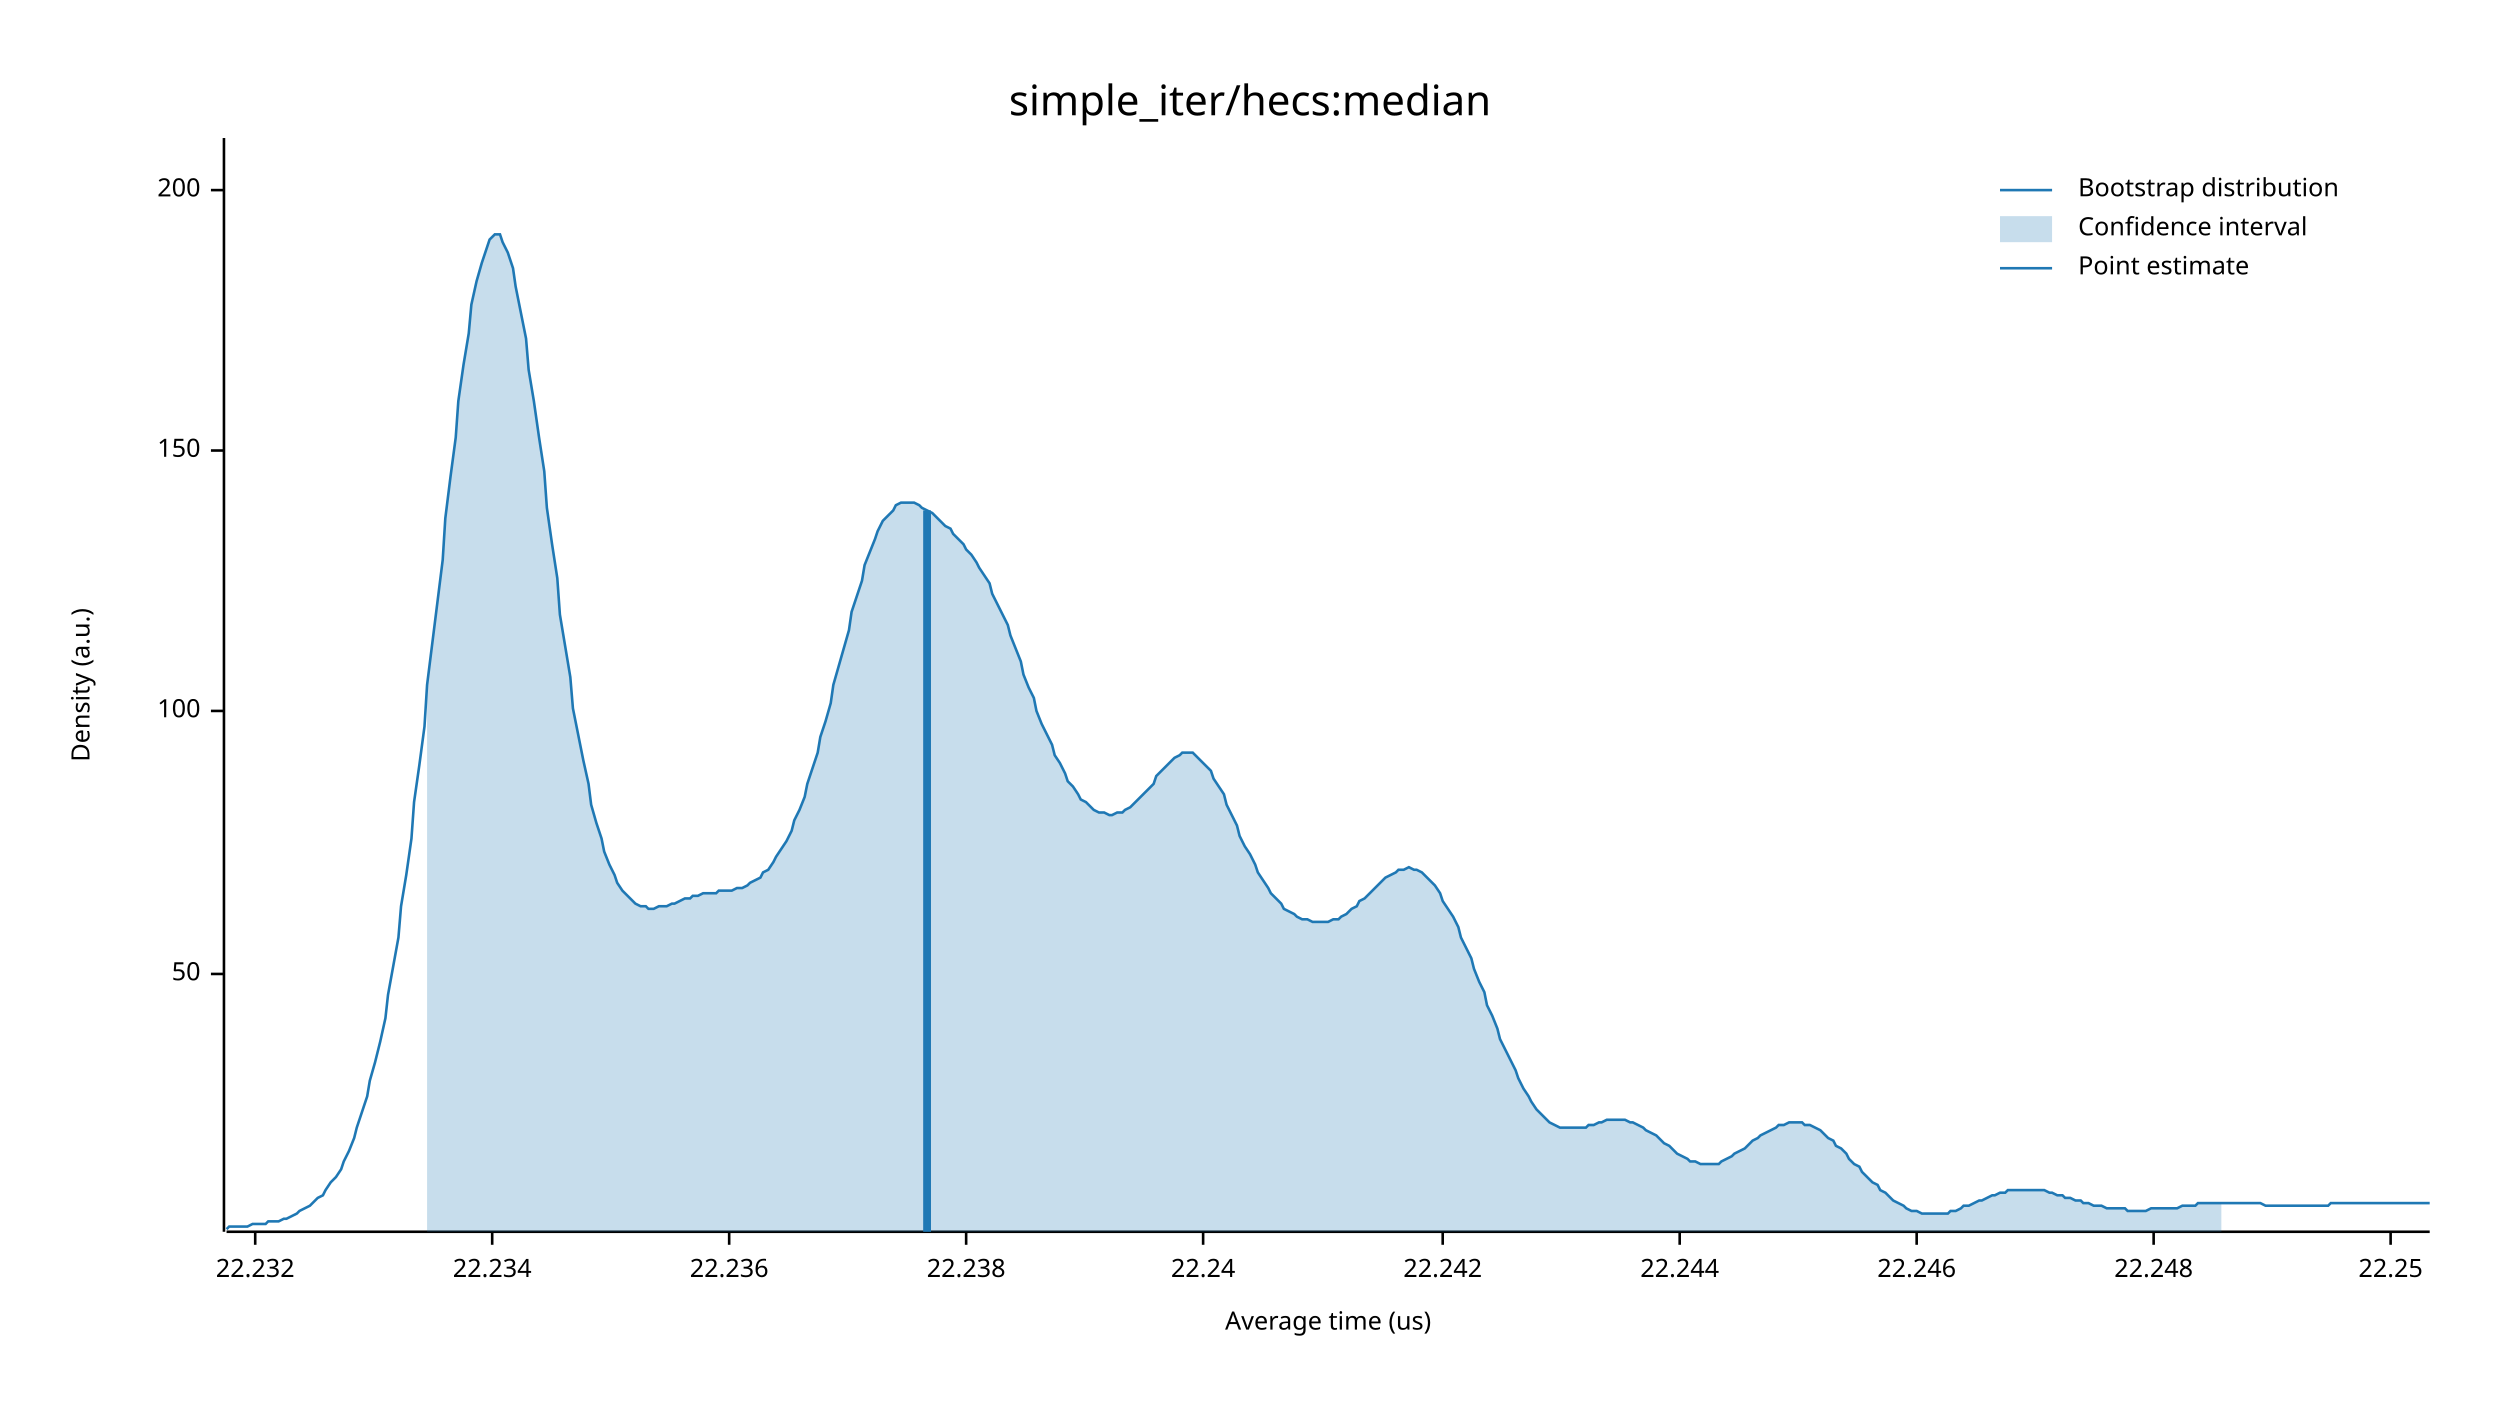
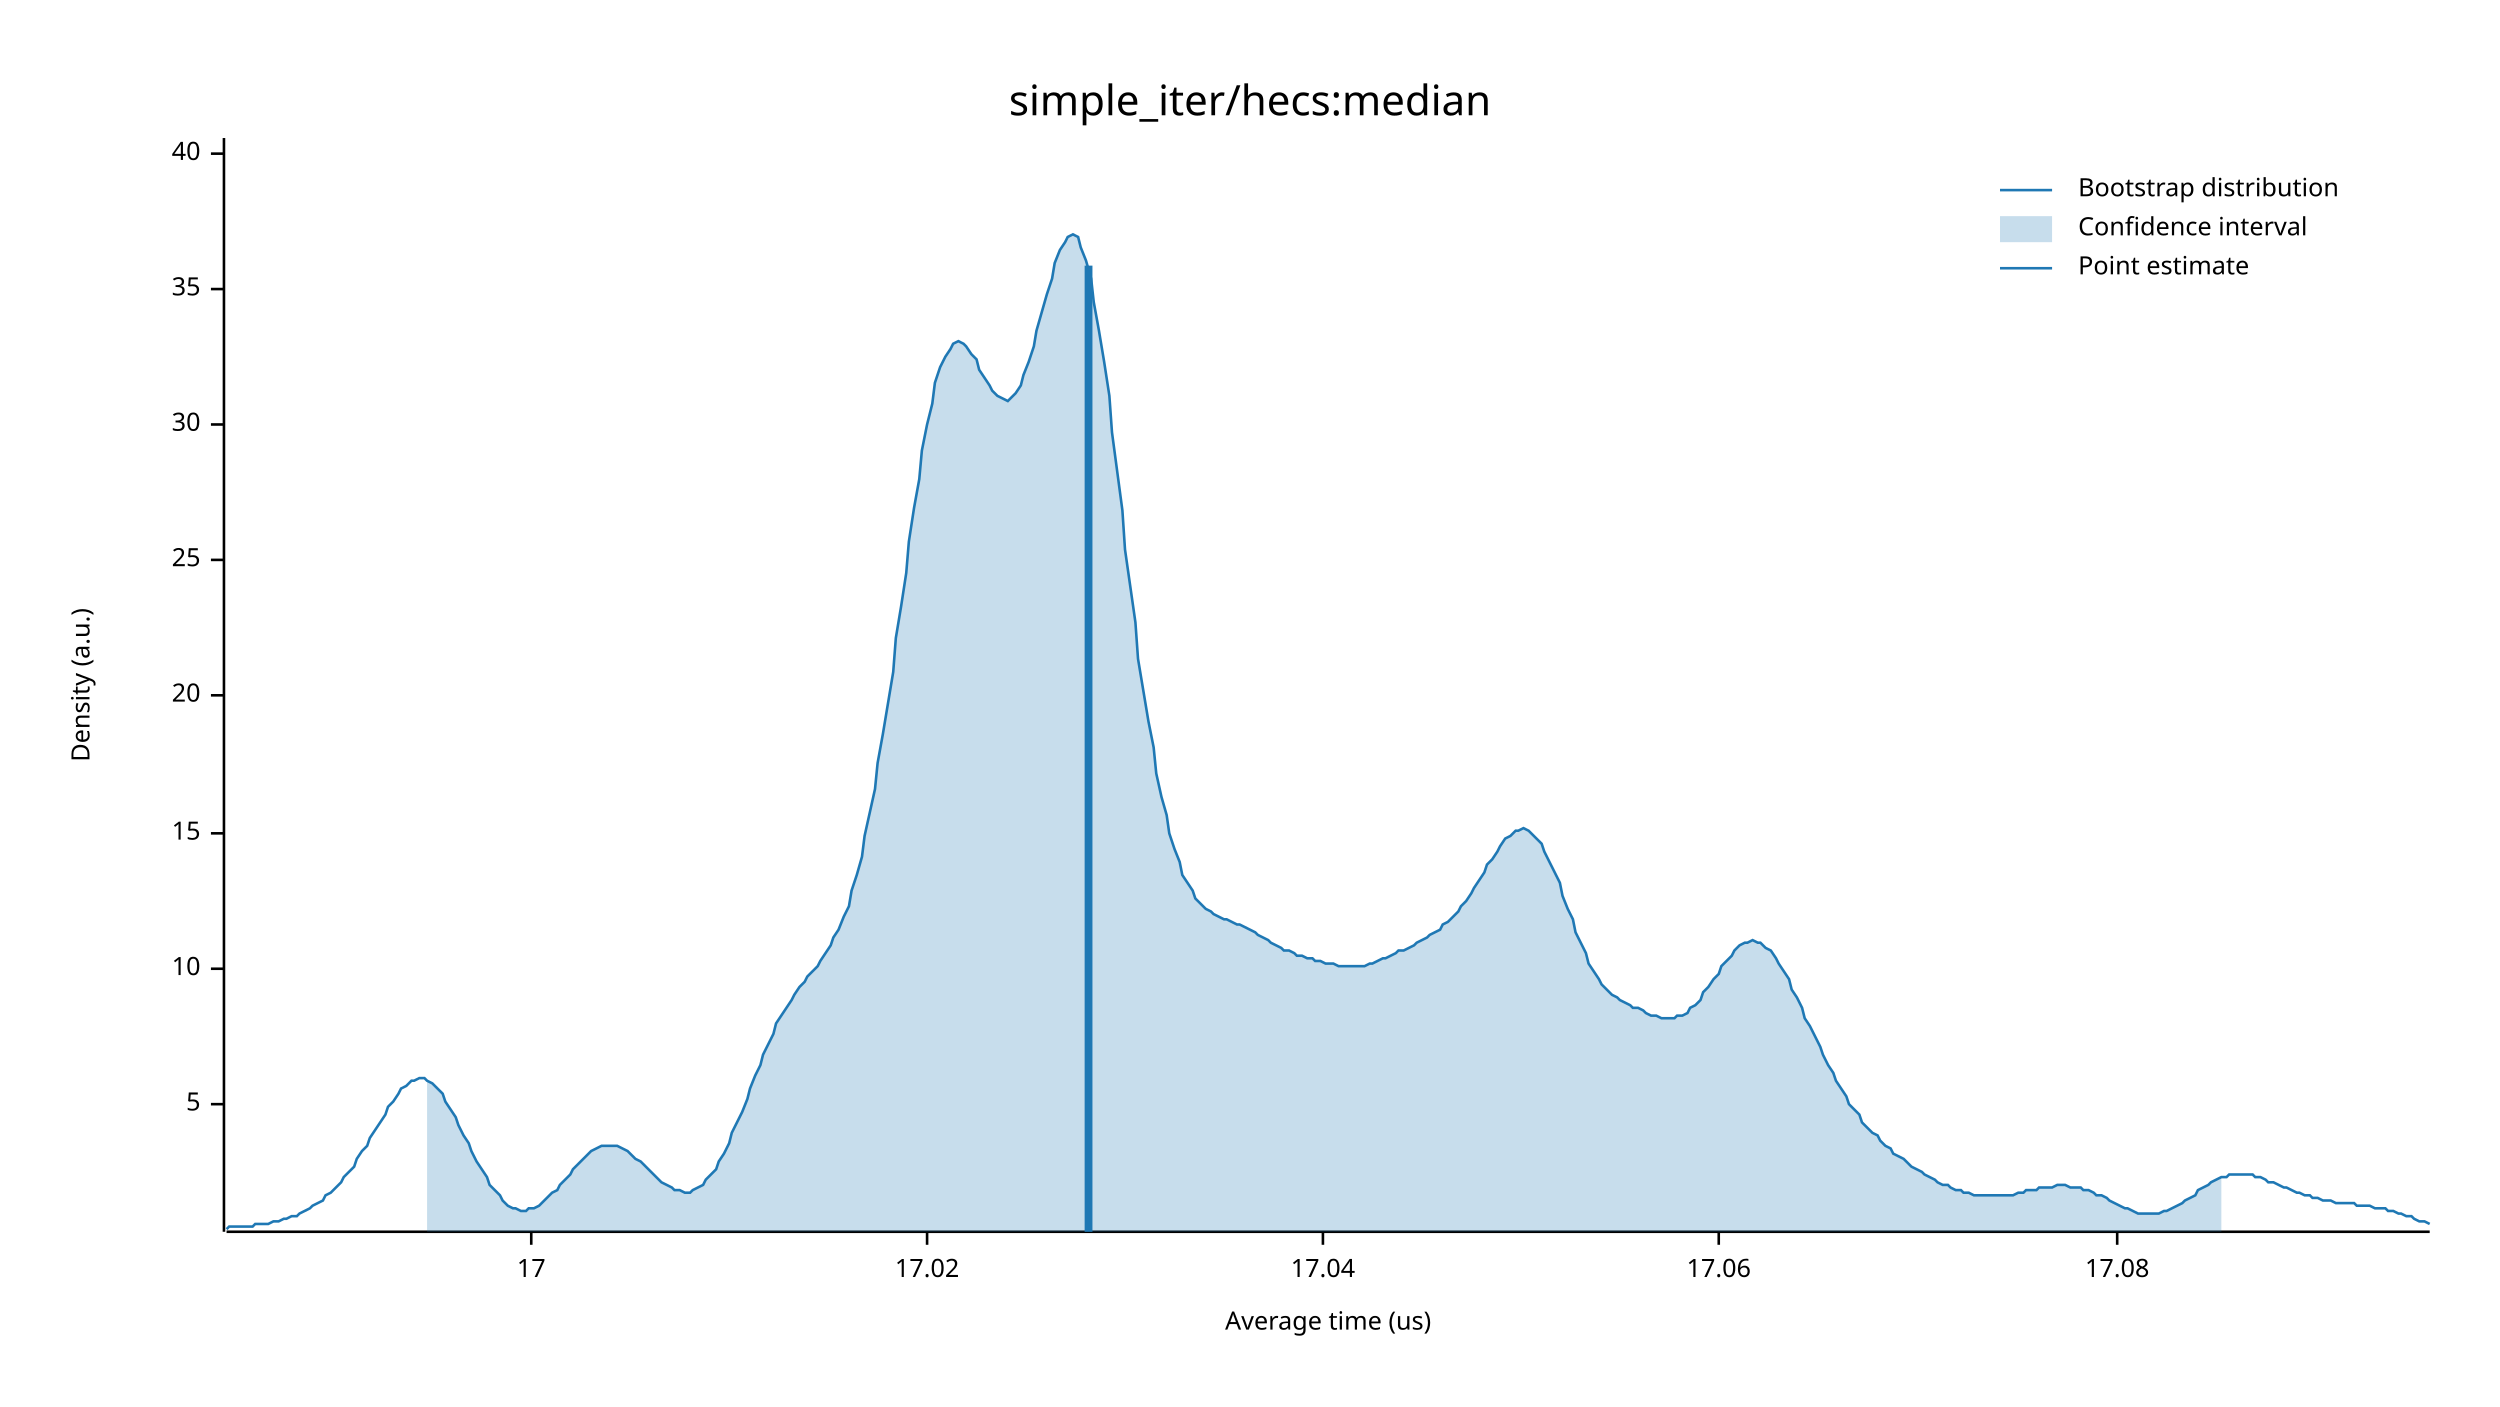
<svg xmlns="http://www.w3.org/2000/svg" width="960" height="540" viewBox="0 0 960 540">
  <text x="480" y="32" dy="0.76em" text-anchor="middle" font-family="sans-serif" font-size="16.129" opacity="1" fill="#000000">
simple_iter/hecs:median
</text>
  <text x="27" y="263" dy="0.76em" text-anchor="middle" font-family="sans-serif" font-size="9.677" opacity="1" fill="#000000" transform="rotate(270, 27, 263)">
Density (a.u.)
</text>
  <text x="510" y="513" dy="-0.5ex" text-anchor="middle" font-family="sans-serif" font-size="9.677" opacity="1" fill="#000000">
Average time (us)
</text>
  <polyline fill="none" opacity="1" stroke="#000000" stroke-width="1" points="86,53 86,473 " />
-   <text x="77" y="374" dy="0.5ex" text-anchor="end" font-family="sans-serif" font-size="9.677" opacity="1" fill="#000000">
- 50
+   <text x="77" y="424" dy="0.5ex" text-anchor="end" font-family="sans-serif" font-size="9.677" opacity="1" fill="#000000">
+ 5
</text>
-   <polyline fill="none" opacity="1" stroke="#000000" stroke-width="1" points="81,374 86,374 " />
-   <text x="77" y="273" dy="0.5ex" text-anchor="end" font-family="sans-serif" font-size="9.677" opacity="1" fill="#000000">
- 100
+   <polyline fill="none" opacity="1" stroke="#000000" stroke-width="1" points="81,424 86,424 " />
+   <text x="77" y="372" dy="0.5ex" text-anchor="end" font-family="sans-serif" font-size="9.677" opacity="1" fill="#000000">
+ 10
</text>
-   <polyline fill="none" opacity="1" stroke="#000000" stroke-width="1" points="81,273 86,273 " />
-   <text x="77" y="173" dy="0.5ex" text-anchor="end" font-family="sans-serif" font-size="9.677" opacity="1" fill="#000000">
- 150
+   <polyline fill="none" opacity="1" stroke="#000000" stroke-width="1" points="81,372 86,372 " />
+   <text x="77" y="320" dy="0.5ex" text-anchor="end" font-family="sans-serif" font-size="9.677" opacity="1" fill="#000000">
+ 15
</text>
-   <polyline fill="none" opacity="1" stroke="#000000" stroke-width="1" points="81,173 86,173 " />
-   <text x="77" y="73" dy="0.5ex" text-anchor="end" font-family="sans-serif" font-size="9.677" opacity="1" fill="#000000">
- 200
+   <polyline fill="none" opacity="1" stroke="#000000" stroke-width="1" points="81,320 86,320 " />
+   <text x="77" y="267" dy="0.5ex" text-anchor="end" font-family="sans-serif" font-size="9.677" opacity="1" fill="#000000">
+ 20
</text>
-   <polyline fill="none" opacity="1" stroke="#000000" stroke-width="1" points="81,73 86,73 " />
+   <polyline fill="none" opacity="1" stroke="#000000" stroke-width="1" points="81,267 86,267 " />
+   <text x="77" y="215" dy="0.5ex" text-anchor="end" font-family="sans-serif" font-size="9.677" opacity="1" fill="#000000">
+ 25
+ </text>
+   <polyline fill="none" opacity="1" stroke="#000000" stroke-width="1" points="81,215 86,215 " />
+   <text x="77" y="163" dy="0.5ex" text-anchor="end" font-family="sans-serif" font-size="9.677" opacity="1" fill="#000000">
+ 30
+ </text>
+   <polyline fill="none" opacity="1" stroke="#000000" stroke-width="1" points="81,163 86,163 " />
+   <text x="77" y="111" dy="0.5ex" text-anchor="end" font-family="sans-serif" font-size="9.677" opacity="1" fill="#000000">
+ 35
+ </text>
+   <polyline fill="none" opacity="1" stroke="#000000" stroke-width="1" points="81,111 86,111 " />
+   <text x="77" y="59" dy="0.5ex" text-anchor="end" font-family="sans-serif" font-size="9.677" opacity="1" fill="#000000">
+ 40
+ </text>
+   <polyline fill="none" opacity="1" stroke="#000000" stroke-width="1" points="81,59 86,59 " />
  <polyline fill="none" opacity="1" stroke="#000000" stroke-width="1" points="87,473 933,473 " />
-   <text x="98" y="483" dy="0.76em" text-anchor="middle" font-family="sans-serif" font-size="9.677" opacity="1" fill="#000000">
- 22.232
+   <text x="204" y="483" dy="0.76em" text-anchor="middle" font-family="sans-serif" font-size="9.677" opacity="1" fill="#000000">
+ 17
</text>
-   <polyline fill="none" opacity="1" stroke="#000000" stroke-width="1" points="98,473 98,478 " />
-   <text x="189" y="483" dy="0.76em" text-anchor="middle" font-family="sans-serif" font-size="9.677" opacity="1" fill="#000000">
- 22.234
+   <polyline fill="none" opacity="1" stroke="#000000" stroke-width="1" points="204,473 204,478 " />
+   <text x="356" y="483" dy="0.76em" text-anchor="middle" font-family="sans-serif" font-size="9.677" opacity="1" fill="#000000">
+ 17.02
</text>
-   <polyline fill="none" opacity="1" stroke="#000000" stroke-width="1" points="189,473 189,478 " />
-   <text x="280" y="483" dy="0.76em" text-anchor="middle" font-family="sans-serif" font-size="9.677" opacity="1" fill="#000000">
- 22.236
+   <polyline fill="none" opacity="1" stroke="#000000" stroke-width="1" points="356,473 356,478 " />
+   <text x="508" y="483" dy="0.76em" text-anchor="middle" font-family="sans-serif" font-size="9.677" opacity="1" fill="#000000">
+ 17.04
</text>
-   <polyline fill="none" opacity="1" stroke="#000000" stroke-width="1" points="280,473 280,478 " />
-   <text x="371" y="483" dy="0.76em" text-anchor="middle" font-family="sans-serif" font-size="9.677" opacity="1" fill="#000000">
- 22.238
+   <polyline fill="none" opacity="1" stroke="#000000" stroke-width="1" points="508,473 508,478 " />
+   <text x="660" y="483" dy="0.76em" text-anchor="middle" font-family="sans-serif" font-size="9.677" opacity="1" fill="#000000">
+ 17.06
</text>
-   <polyline fill="none" opacity="1" stroke="#000000" stroke-width="1" points="371,473 371,478 " />
-   <text x="462" y="483" dy="0.76em" text-anchor="middle" font-family="sans-serif" font-size="9.677" opacity="1" fill="#000000">
- 22.24
+   <polyline fill="none" opacity="1" stroke="#000000" stroke-width="1" points="660,473 660,478 " />
+   <text x="813" y="483" dy="0.76em" text-anchor="middle" font-family="sans-serif" font-size="9.677" opacity="1" fill="#000000">
+ 17.08
</text>
-   <polyline fill="none" opacity="1" stroke="#000000" stroke-width="1" points="462,473 462,478 " />
-   <text x="554" y="483" dy="0.76em" text-anchor="middle" font-family="sans-serif" font-size="9.677" opacity="1" fill="#000000">
- 22.242
- </text>
-   <polyline fill="none" opacity="1" stroke="#000000" stroke-width="1" points="554,473 554,478 " />
-   <text x="645" y="483" dy="0.76em" text-anchor="middle" font-family="sans-serif" font-size="9.677" opacity="1" fill="#000000">
- 22.244
- </text>
-   <polyline fill="none" opacity="1" stroke="#000000" stroke-width="1" points="645,473 645,478 " />
-   <text x="736" y="483" dy="0.76em" text-anchor="middle" font-family="sans-serif" font-size="9.677" opacity="1" fill="#000000">
- 22.246
- </text>
-   <polyline fill="none" opacity="1" stroke="#000000" stroke-width="1" points="736,473 736,478 " />
-   <text x="827" y="483" dy="0.76em" text-anchor="middle" font-family="sans-serif" font-size="9.677" opacity="1" fill="#000000">
- 22.248
- </text>
-   <polyline fill="none" opacity="1" stroke="#000000" stroke-width="1" points="827,473 827,478 " />
-   <text x="918" y="483" dy="0.76em" text-anchor="middle" font-family="sans-serif" font-size="9.677" opacity="1" fill="#000000">
- 22.25
- </text>
-   <polyline fill="none" opacity="1" stroke="#000000" stroke-width="1" points="918,473 918,478 " />
-   <polyline fill="none" opacity="1" stroke="#1F78B4" stroke-width="1" points="87,472 88,471 90,471 92,471 93,471 95,471 97,470 98,470 100,470 102,470 103,469 105,469 107,469 109,468 110,468 112,467 114,466 115,465 117,464 119,463 120,462 122,460 124,459 125,457 127,454 129,452 131,449 132,446 134,442 136,437 137,433 139,427 141,421 142,415 144,408 146,400 148,391 149,382 151,371 153,360 154,348 156,336 158,322 159,308 161,294 163,279 164,263 166,247 168,231 170,215 171,199 173,183 175,168 176,154 178,140 180,128 181,117 183,108 185,101 187,95 188,92 190,90 192,90 193,93 195,97 197,103 198,110 200,120 202,130 203,142 205,154 207,168 209,181 210,195 212,209 214,222 215,236 217,248 219,260 220,272 222,282 224,292 226,301 227,309 229,316 231,322 232,327 234,332 236,336 237,339 239,342 241,344 242,345 244,347 246,348 248,348 249,349 251,349 253,348 254,348 256,348 258,347 259,347 261,346 263,345 265,345 266,344 268,344 270,343 271,343 273,343 275,343 276,342 278,342 280,342 281,342 283,341 285,341 287,340 288,339 290,338 292,337 293,335 295,334 297,331 298,329 300,326 302,323 304,319 305,315 307,311 309,306 310,301 312,295 314,289 315,283 317,277 319,270 320,263 322,256 324,249 326,242 327,235 329,229 331,223 332,217 334,212 336,207 337,204 339,200 341,198 343,196 344,194 346,193 348,193 349,193 351,193 353,194 354,195 356,196 358,197 359,198 361,200 363,202 365,203 366,205 368,207 370,209 371,211 373,213 375,216 376,218 378,221 380,224 381,228 383,232 385,236 387,240 388,244 390,249 392,254 393,259 395,264 397,268 398,273 400,278 402,282 404,286 405,290 407,293 409,297 410,300 412,302 414,305 415,307 417,308 419,310 420,311 422,312 424,312 426,313 427,313 429,312 431,312 432,311 434,310 436,308 437,307 439,305 441,303 443,301 444,298 446,296 448,294 449,293 451,291 453,290 454,289 456,289 458,289 459,290 461,292 463,294 465,296 466,299 468,302 470,305 471,309 473,313 475,317 476,321 478,325 480,328 482,332 483,335 485,338 487,341 488,343 490,345 492,347 493,349 495,350 497,351 498,352 500,353 502,353 504,354 505,354 507,354 509,354 510,354 512,353 514,353 515,352 517,351 519,349 521,348 522,346 524,345 526,343 527,342 529,340 531,338 532,337 534,336 536,335 537,334 539,334 541,333 543,334 544,334 546,335 548,337 549,338 551,340 553,343 554,346 556,349 558,352 560,356 561,360 563,364 565,368 566,372 568,377 570,381 571,386 573,390 575,395 576,399 578,403 580,407 582,411 583,414 585,418 587,421 588,423 590,426 592,428 593,429 595,431 597,432 599,433 600,433 602,433 604,433 605,433 607,433 609,433 610,432 612,432 614,431 615,431 617,430 619,430 621,430 622,430 624,430 626,431 627,431 629,432 631,433 632,434 634,435 636,436 638,438 639,439 641,440 643,442 644,443 646,444 648,445 649,446 651,446 653,447 654,447 656,447 658,447 660,447 661,446 663,445 665,444 666,443 668,442 670,441 671,440 673,438 675,437 676,436 678,435 680,434 682,433 683,432 685,432 687,431 688,431 690,431 692,431 693,432 695,432 697,433 699,434 700,435 702,437 704,438 705,440 707,441 709,443 710,445 712,447 714,448 715,450 717,452 719,454 721,455 722,457 724,458 726,460 727,461 729,462 731,463 732,464 734,465 736,465 738,466 739,466 741,466 743,466 744,466 746,466 748,466 749,465 751,465 753,464 754,463 756,463 758,462 760,461 761,461 763,460 765,459 766,459 768,458 770,458 771,457 773,457 775,457 777,457 778,457 780,457 782,457 783,457 785,457 787,458 788,458 790,459 792,459 793,460 795,460 797,461 799,461 800,462 802,462 804,463 805,463 807,463 809,464 810,464 812,464 814,464 816,464 817,465 819,465 821,465 822,465 824,465 826,464 827,464 829,464 831,464 832,464 834,464 836,464 838,463 839,463 841,463 843,463 844,462 846,462 848,462 849,462 851,462 853,462 855,462 856,462 858,462 860,462 861,462 863,462 865,462 866,462 868,462 870,463 871,463 873,463 875,463 877,463 878,463 880,463 882,463 883,463 885,463 887,463 888,463 890,463 892,463 894,463 895,462 897,462 899,462 900,462 902,462 904,462 905,462 907,462 909,462 910,462 912,462 914,462 916,462 917,462 919,462 921,462 922,462 924,462 926,462 927,462 929,462 931,462 933,462 " />
-   <polygon opacity="0.25" fill="#1F78B4" points="164,263 166,247 168,231 170,215 171,199 173,183 175,168 176,154 178,140 180,128 181,117 183,108 185,101 187,95 188,92 190,90 192,90 193,93 195,97 197,103 198,110 200,120 202,130 203,142 205,154 207,168 209,181 210,195 212,209 214,222 215,236 217,248 219,260 220,272 222,282 224,292 226,301 227,309 229,316 231,322 232,327 234,332 236,336 237,339 239,342 241,344 242,345 244,347 246,348 248,348 249,349 251,349 253,348 254,348 256,348 258,347 259,347 261,346 263,345 265,345 266,344 268,344 270,343 271,343 273,343 275,343 276,342 278,342 280,342 281,342 283,341 285,341 287,340 288,339 290,338 292,337 293,335 295,334 297,331 298,329 300,326 302,323 304,319 305,315 307,311 309,306 310,301 312,295 314,289 315,283 317,277 319,270 320,263 322,256 324,249 326,242 327,235 329,229 331,223 332,217 334,212 336,207 337,204 339,200 341,198 343,196 344,194 346,193 348,193 349,193 351,193 353,194 354,195 356,196 358,197 359,198 361,200 363,202 365,203 366,205 368,207 370,209 371,211 373,213 375,216 376,218 378,221 380,224 381,228 383,232 385,236 387,240 388,244 390,249 392,254 393,259 395,264 397,268 398,273 400,278 402,282 404,286 405,290 407,293 409,297 410,300 412,302 414,305 415,307 417,308 419,310 420,311 422,312 424,312 426,313 427,313 429,312 431,312 432,311 434,310 436,308 437,307 439,305 441,303 443,301 444,298 446,296 448,294 449,293 451,291 453,290 454,289 456,289 458,289 459,290 461,292 463,294 465,296 466,299 468,302 470,305 471,309 473,313 475,317 476,321 478,325 480,328 482,332 483,335 485,338 487,341 488,343 490,345 492,347 493,349 495,350 497,351 498,352 500,353 502,353 504,354 505,354 507,354 509,354 510,354 512,353 514,353 515,352 517,351 519,349 521,348 522,346 524,345 526,343 527,342 529,340 531,338 532,337 534,336 536,335 537,334 539,334 541,333 543,334 544,334 546,335 548,337 549,338 551,340 553,343 554,346 556,349 558,352 560,356 561,360 563,364 565,368 566,372 568,377 570,381 571,386 573,390 575,395 576,399 578,403 580,407 582,411 583,414 585,418 587,421 588,423 590,426 592,428 593,429 595,431 597,432 599,433 600,433 602,433 604,433 605,433 607,433 609,433 610,432 612,432 614,431 615,431 617,430 619,430 621,430 622,430 624,430 626,431 627,431 629,432 631,433 632,434 634,435 636,436 638,438 639,439 641,440 643,442 644,443 646,444 648,445 649,446 651,446 653,447 654,447 656,447 658,447 660,447 661,446 663,445 665,444 666,443 668,442 670,441 671,440 673,438 675,437 676,436 678,435 680,434 682,433 683,432 685,432 687,431 688,431 690,431 692,431 693,432 695,432 697,433 699,434 700,435 702,437 704,438 705,440 707,441 709,443 710,445 712,447 714,448 715,450 717,452 719,454 721,455 722,457 724,458 726,460 727,461 729,462 731,463 732,464 734,465 736,465 738,466 739,466 741,466 743,466 744,466 746,466 748,466 749,465 751,465 753,464 754,463 756,463 758,462 760,461 761,461 763,460 765,459 766,459 768,458 770,458 771,457 773,457 775,457 777,457 778,457 780,457 782,457 783,457 785,457 787,458 788,458 790,459 792,459 793,460 795,460 797,461 799,461 800,462 802,462 804,463 805,463 807,463 809,464 810,464 812,464 814,464 816,464 817,465 819,465 821,465 822,465 824,465 826,464 827,464 829,464 831,464 832,464 834,464 836,464 838,463 839,463 841,463 843,463 844,462 846,462 848,462 849,462 851,462 853,462 853,473 164,473 " />
-   <polyline fill="none" opacity="1" stroke="#1F78B4" stroke-width="3" points="356,473 356,196 " />
+   <polyline fill="none" opacity="1" stroke="#000000" stroke-width="1" points="813,473 813,478 " />
+   <polyline fill="none" opacity="1" stroke="#1F78B4" stroke-width="1" points="87,472 88,471 90,471 92,471 93,471 95,471 97,471 98,470 100,470 102,470 103,470 105,469 107,469 109,468 110,468 112,467 114,467 115,466 117,465 119,464 120,463 122,462 124,461 125,459 127,458 129,456 131,454 132,452 134,450 136,448 137,445 139,442 141,440 142,437 144,434 146,431 148,428 149,425 151,423 153,420 154,418 156,417 158,415 159,415 161,414 163,414 164,415 166,416 168,418 170,420 171,423 173,426 175,429 176,432 178,436 180,439 181,442 183,446 185,449 187,452 188,455 190,457 192,459 193,461 195,463 197,464 198,464 200,465 202,465 203,464 205,464 207,463 209,461 210,460 212,458 214,457 215,455 217,453 219,451 220,449 222,447 224,445 226,443 227,442 229,441 231,440 232,440 234,440 236,440 237,440 239,441 241,442 242,443 244,445 246,446 248,448 249,449 251,451 253,453 254,454 256,455 258,456 259,457 261,457 263,458 265,458 266,457 268,456 270,455 271,453 273,451 275,449 276,446 278,443 280,439 281,435 283,431 285,427 287,422 288,418 290,413 292,409 293,405 295,401 297,397 298,393 300,390 302,387 304,384 305,382 307,379 309,377 310,375 312,373 314,371 315,369 317,366 319,363 320,360 322,357 324,352 326,348 327,342 329,336 331,329 332,321 334,312 336,303 337,293 339,282 341,270 343,258 344,245 346,233 348,220 349,208 351,195 353,184 354,173 356,163 358,155 359,147 361,141 363,137 365,134 366,132 368,131 370,132 371,133 373,136 375,138 376,142 378,145 380,148 381,150 383,152 385,153 387,154 388,153 390,151 392,148 393,144 395,139 397,133 398,127 400,120 402,113 404,107 405,101 407,96 409,93 410,91 412,90 414,91 415,95 417,100 419,107 420,116 422,127 424,139 426,152 427,166 429,181 431,196 432,211 434,225 436,239 437,253 439,265 441,277 443,287 444,297 446,306 448,313 449,320 451,326 453,331 454,336 456,339 458,342 459,345 461,347 463,349 465,350 466,351 468,352 470,353 471,353 473,354 475,355 476,355 478,356 480,357 482,358 483,359 485,360 487,361 488,362 490,363 492,364 493,365 495,365 497,366 498,367 500,367 502,368 504,368 505,369 507,369 509,370 510,370 512,370 514,371 515,371 517,371 519,371 521,371 522,371 524,371 526,370 527,370 529,369 531,368 532,368 534,367 536,366 537,365 539,365 541,364 543,363 544,362 546,361 548,360 549,359 551,358 553,357 554,355 556,354 558,352 560,350 561,348 563,346 565,343 566,341 568,338 570,335 571,332 573,330 575,327 576,325 578,322 580,321 582,319 583,319 585,318 587,319 588,320 590,322 592,324 593,327 595,331 597,335 599,339 600,344 602,349 604,353 605,358 607,362 609,366 610,370 612,373 614,376 615,378 617,380 619,382 621,383 622,384 624,385 626,386 627,387 629,387 631,388 632,389 634,390 636,390 638,391 639,391 641,391 643,391 644,390 646,390 648,389 649,387 651,386 653,384 654,381 656,379 658,376 660,374 661,371 663,369 665,367 666,365 668,363 670,362 671,362 673,361 675,362 676,362 678,364 680,365 682,368 683,370 685,373 687,376 688,380 690,383 692,387 693,391 695,394 697,398 699,402 700,405 702,409 704,412 705,415 707,418 709,421 710,424 712,426 714,428 715,431 717,433 719,435 721,436 722,438 724,440 726,441 727,443 729,444 731,445 732,446 734,448 736,449 738,450 739,451 741,452 743,453 744,454 746,455 748,455 749,456 751,457 753,457 754,458 756,458 758,459 760,459 761,459 763,459 765,459 766,459 768,459 770,459 771,459 773,459 775,458 777,458 778,457 780,457 782,457 783,456 785,456 787,456 788,456 790,455 792,455 793,455 795,456 797,456 799,456 800,457 802,457 804,458 805,459 807,459 809,460 810,461 812,462 814,463 816,464 817,464 819,465 821,466 822,466 824,466 826,466 827,466 829,466 831,465 832,465 834,464 836,463 838,462 839,461 841,460 843,459 844,457 846,456 848,455 849,454 851,453 853,452 855,452 856,451 858,451 860,451 861,451 863,451 865,451 866,452 868,452 870,453 871,454 873,454 875,455 877,456 878,456 880,457 882,458 883,458 885,459 887,459 888,460 890,460 892,461 894,461 895,461 897,462 899,462 900,462 902,462 904,462 905,463 907,463 909,463 910,463 912,464 914,464 916,464 917,465 919,465 921,466 922,466 924,467 926,467 927,468 929,469 931,469 933,470 " />
+   <polygon opacity="0.25" fill="#1F78B4" points="164,415 166,416 168,418 170,420 171,423 173,426 175,429 176,432 178,436 180,439 181,442 183,446 185,449 187,452 188,455 190,457 192,459 193,461 195,463 197,464 198,464 200,465 202,465 203,464 205,464 207,463 209,461 210,460 212,458 214,457 215,455 217,453 219,451 220,449 222,447 224,445 226,443 227,442 229,441 231,440 232,440 234,440 236,440 237,440 239,441 241,442 242,443 244,445 246,446 248,448 249,449 251,451 253,453 254,454 256,455 258,456 259,457 261,457 263,458 265,458 266,457 268,456 270,455 271,453 273,451 275,449 276,446 278,443 280,439 281,435 283,431 285,427 287,422 288,418 290,413 292,409 293,405 295,401 297,397 298,393 300,390 302,387 304,384 305,382 307,379 309,377 310,375 312,373 314,371 315,369 317,366 319,363 320,360 322,357 324,352 326,348 327,342 329,336 331,329 332,321 334,312 336,303 337,293 339,282 341,270 343,258 344,245 346,233 348,220 349,208 351,195 353,184 354,173 356,163 358,155 359,147 361,141 363,137 365,134 366,132 368,131 370,132 371,133 373,136 375,138 376,142 378,145 380,148 381,150 383,152 385,153 387,154 388,153 390,151 392,148 393,144 395,139 397,133 398,127 400,120 402,113 404,107 405,101 407,96 409,93 410,91 412,90 414,91 415,95 417,100 419,107 420,116 422,127 424,139 426,152 427,166 429,181 431,196 432,211 434,225 436,239 437,253 439,265 441,277 443,287 444,297 446,306 448,313 449,320 451,326 453,331 454,336 456,339 458,342 459,345 461,347 463,349 465,350 466,351 468,352 470,353 471,353 473,354 475,355 476,355 478,356 480,357 482,358 483,359 485,360 487,361 488,362 490,363 492,364 493,365 495,365 497,366 498,367 500,367 502,368 504,368 505,369 507,369 509,370 510,370 512,370 514,371 515,371 517,371 519,371 521,371 522,371 524,371 526,370 527,370 529,369 531,368 532,368 534,367 536,366 537,365 539,365 541,364 543,363 544,362 546,361 548,360 549,359 551,358 553,357 554,355 556,354 558,352 560,350 561,348 563,346 565,343 566,341 568,338 570,335 571,332 573,330 575,327 576,325 578,322 580,321 582,319 583,319 585,318 587,319 588,320 590,322 592,324 593,327 595,331 597,335 599,339 600,344 602,349 604,353 605,358 607,362 609,366 610,370 612,373 614,376 615,378 617,380 619,382 621,383 622,384 624,385 626,386 627,387 629,387 631,388 632,389 634,390 636,390 638,391 639,391 641,391 643,391 644,390 646,390 648,389 649,387 651,386 653,384 654,381 656,379 658,376 660,374 661,371 663,369 665,367 666,365 668,363 670,362 671,362 673,361 675,362 676,362 678,364 680,365 682,368 683,370 685,373 687,376 688,380 690,383 692,387 693,391 695,394 697,398 699,402 700,405 702,409 704,412 705,415 707,418 709,421 710,424 712,426 714,428 715,431 717,433 719,435 721,436 722,438 724,440 726,441 727,443 729,444 731,445 732,446 734,448 736,449 738,450 739,451 741,452 743,453 744,454 746,455 748,455 749,456 751,457 753,457 754,458 756,458 758,459 760,459 761,459 763,459 765,459 766,459 768,459 770,459 771,459 773,459 775,458 777,458 778,457 780,457 782,457 783,456 785,456 787,456 788,456 790,455 792,455 793,455 795,456 797,456 799,456 800,457 802,457 804,458 805,459 807,459 809,460 810,461 812,462 814,463 816,464 817,464 819,465 821,466 822,466 824,466 826,466 827,466 829,466 831,465 832,465 834,464 836,463 838,462 839,461 841,460 843,459 844,457 846,456 848,455 849,454 851,453 853,452 853,473 164,473 " />
+   <polyline fill="none" opacity="1" stroke="#1F78B4" stroke-width="3" points="418,473 418,102 " />
  <text x="798" y="68" dy="0.76em" text-anchor="start" font-family="sans-serif" font-size="9.677" opacity="1" fill="#000000">
Bootstrap distribution
</text>
  <text x="798" y="83" dy="0.76em" text-anchor="start" font-family="sans-serif" font-size="9.677" opacity="1" fill="#000000">
Confidence interval
</text>
  <text x="798" y="98" dy="0.76em" text-anchor="start" font-family="sans-serif" font-size="9.677" opacity="1" fill="#000000">
Point estimate
</text>
  <polyline fill="none" opacity="1" stroke="#1F78B4" stroke-width="1" points="768,73 788,73 " />
  <rect x="768" y="83" width="20" height="10" opacity="0.25" fill="#1F78B4" stroke="none" />
  <polyline fill="none" opacity="1" stroke="#1F78B4" stroke-width="1" points="768,103 788,103 " />
</svg>
